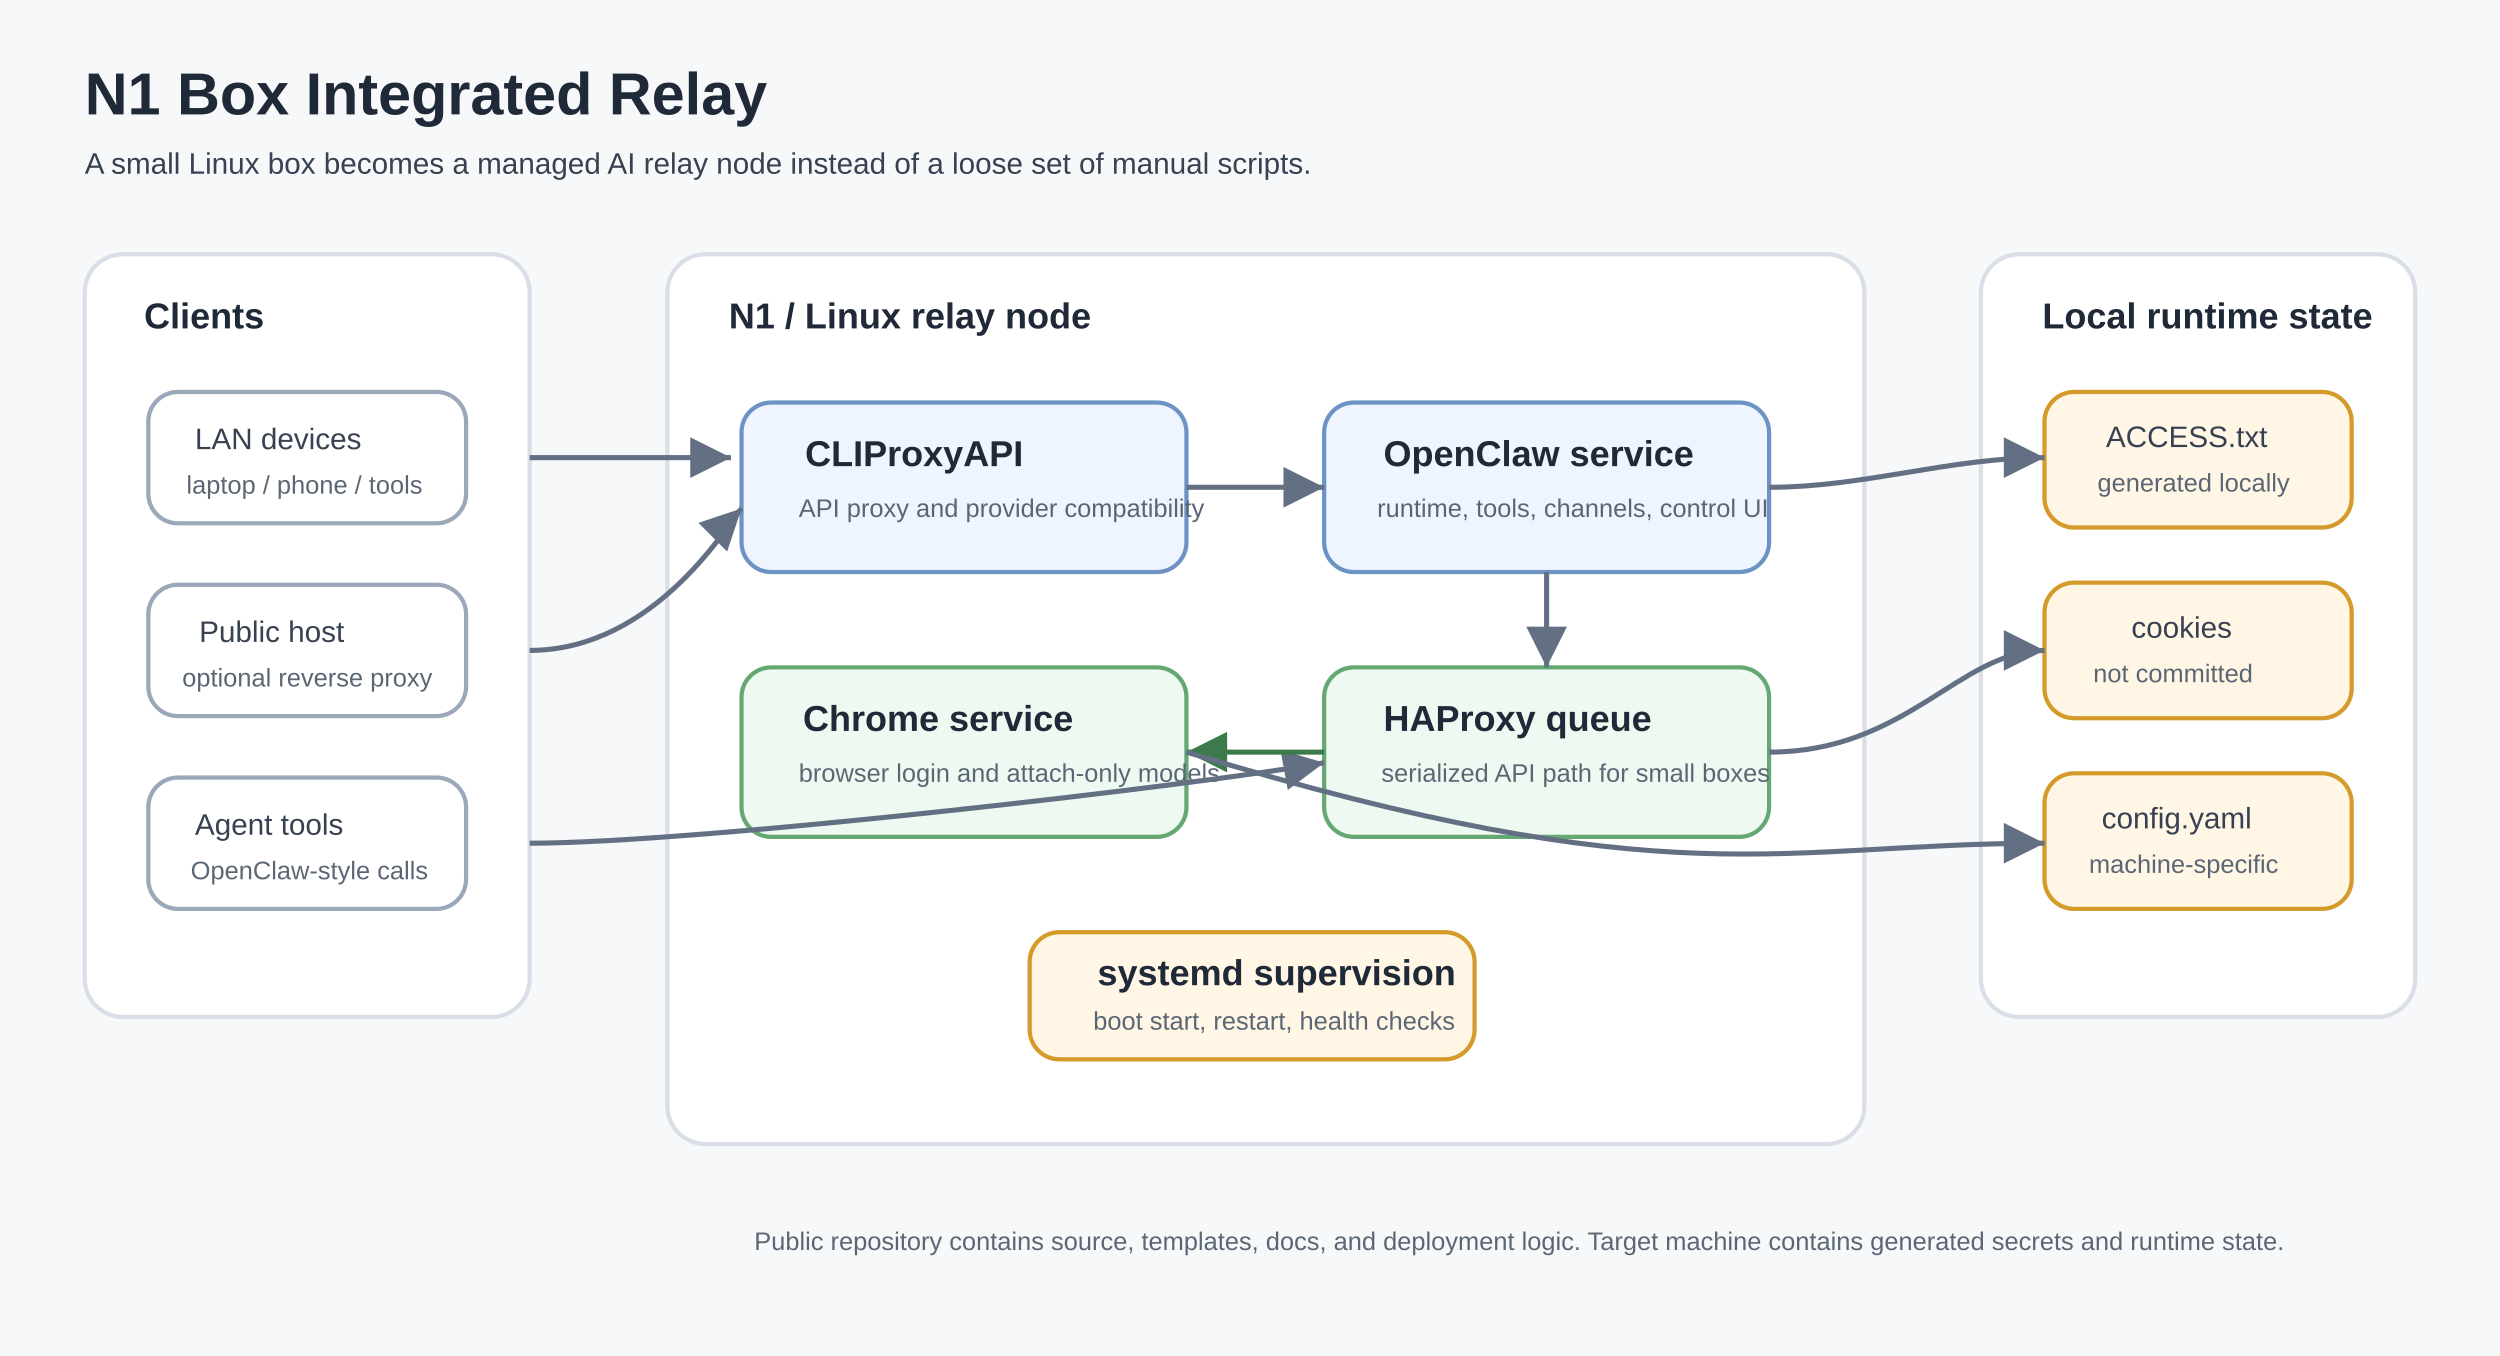
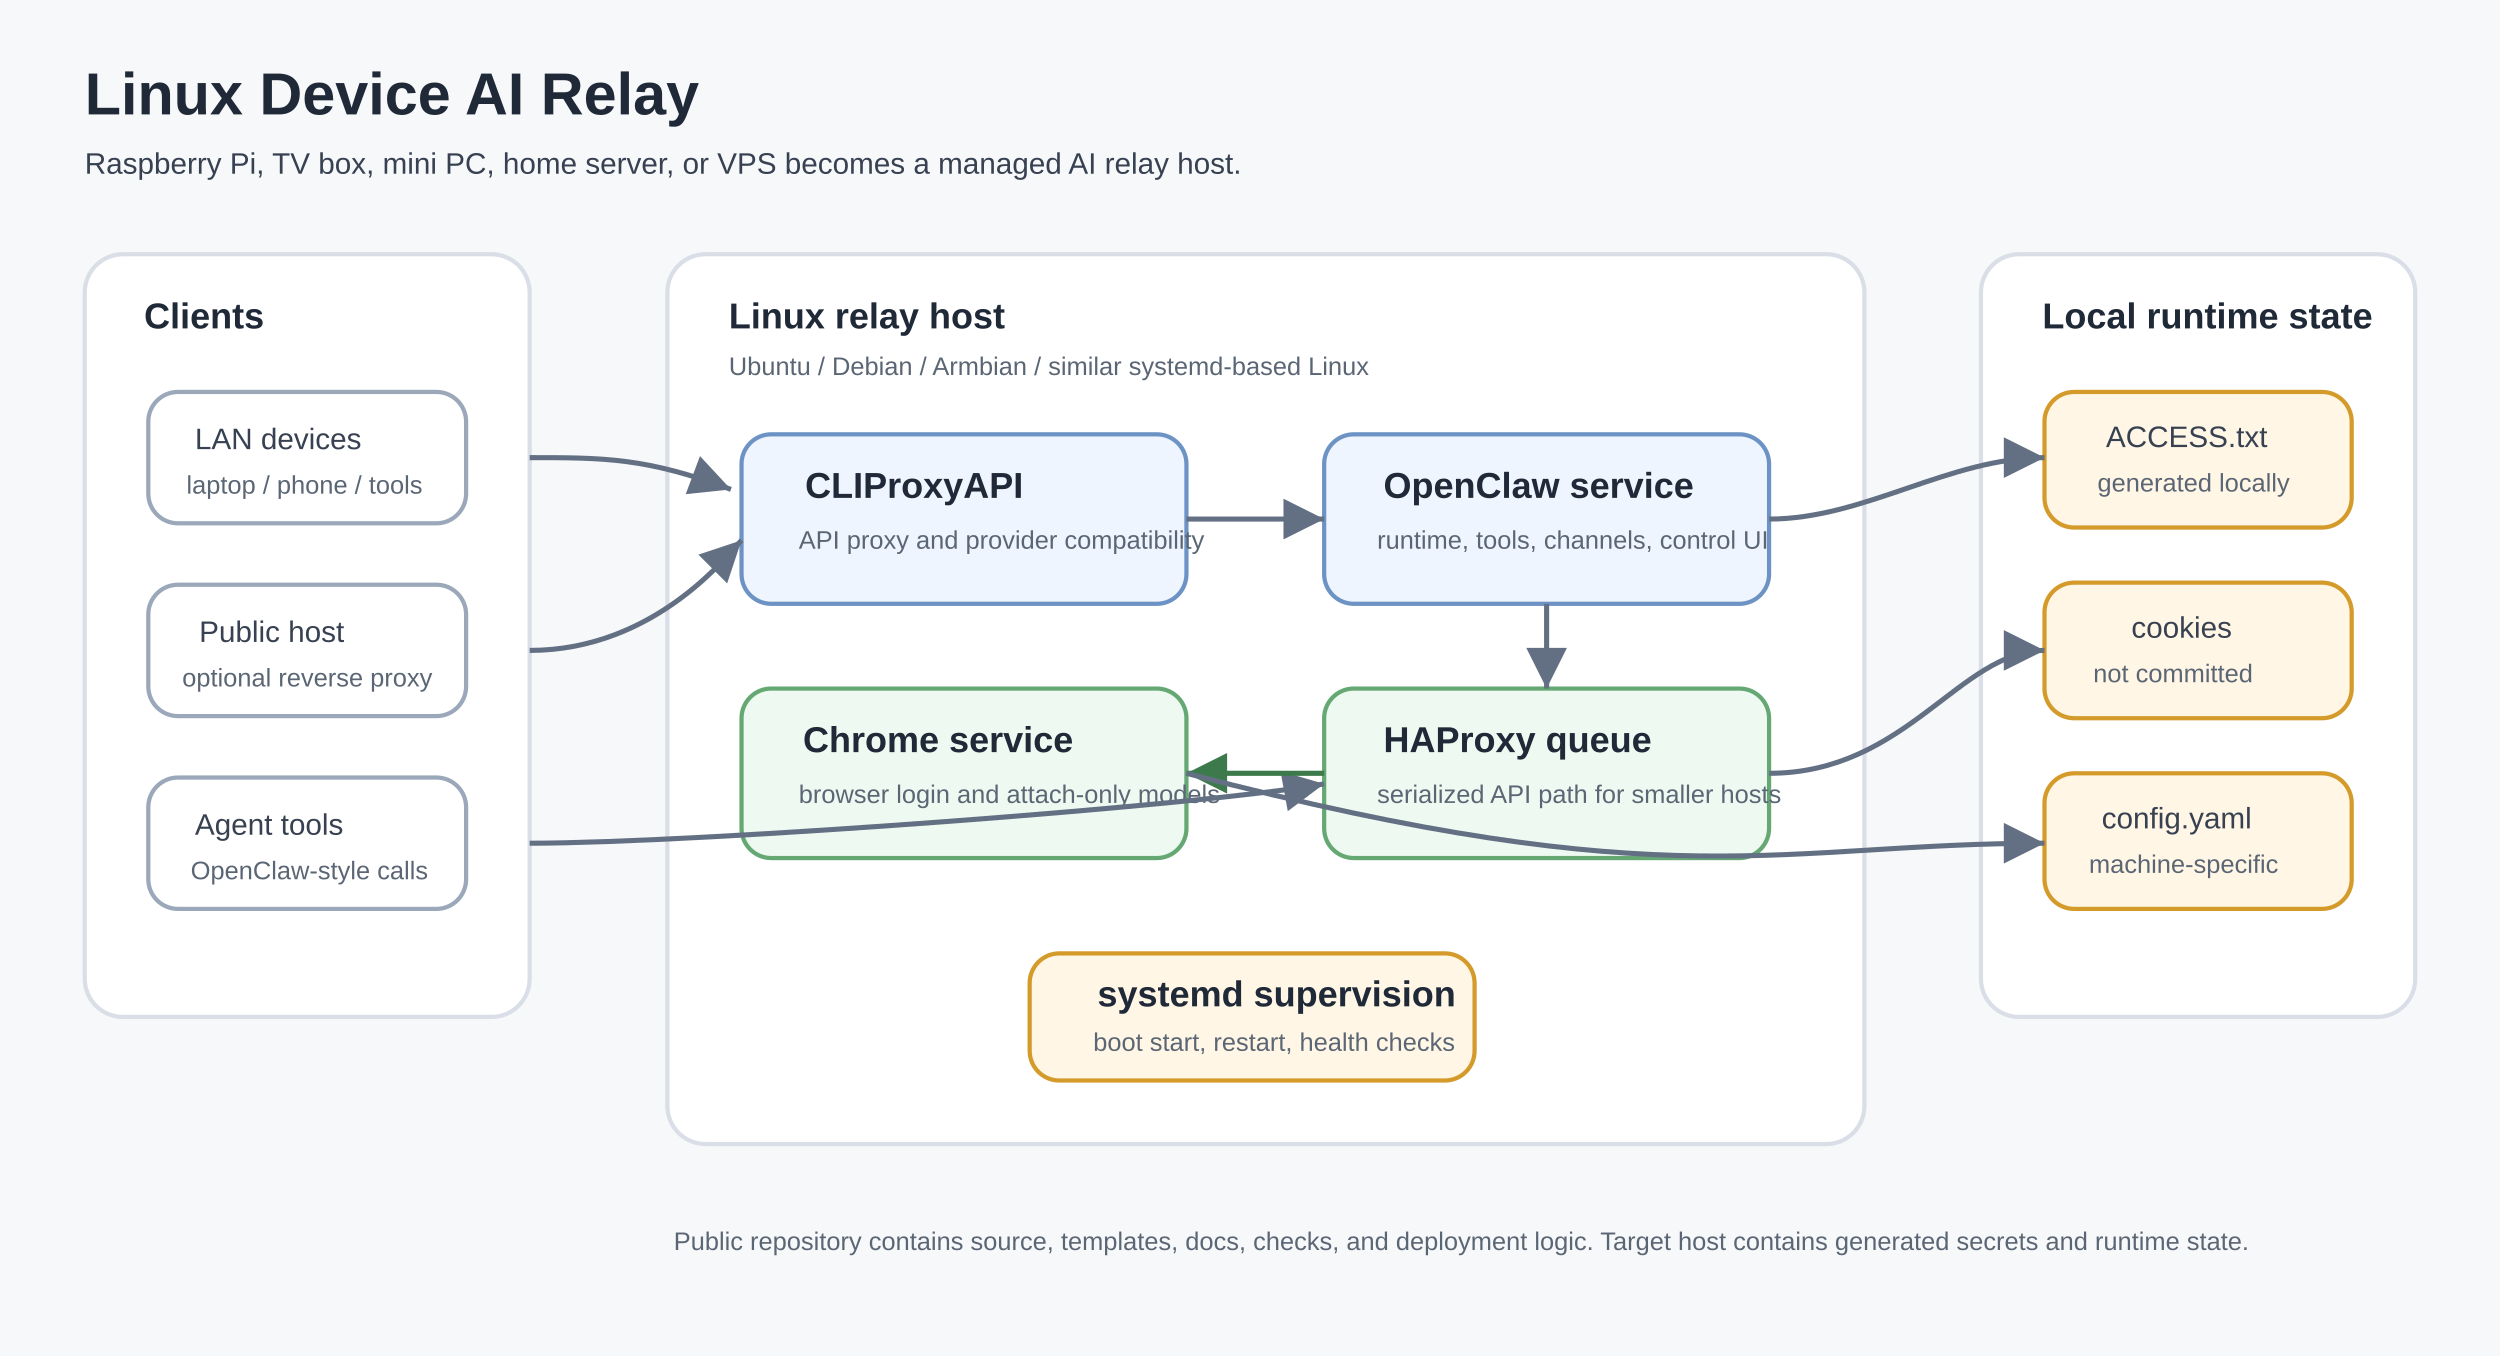
<svg xmlns="http://www.w3.org/2000/svg" width="1180" height="640" viewBox="0 0 1180 640" role="img" aria-labelledby="title desc">
  <defs>
    <style>
      .bg { fill: #f7f8fa; }
      .panel { fill: #ffffff; stroke: #d9dee7; stroke-width: 2; rx: 18; }
      .box { fill: #ffffff; stroke: #9aa8ba; stroke-width: 2; rx: 14; }
      .box2 { fill: #eef5ff; stroke: #6d93c5; stroke-width: 2; rx: 14; }
      .box3 { fill: #eefaf1; stroke: #65a873; stroke-width: 2; rx: 14; }
      .warn { fill: #fff6e5; stroke: #d49a2a; stroke-width: 2; rx: 14; }
      .title { font: 700 28px Arial, sans-serif; fill: #1f2937; }
      .h { font: 700 17px Arial, sans-serif; fill: #1f2937; }
      .t { font: 14px Arial, sans-serif; fill: #374151; }
      .s { font: 12px Arial, sans-serif; fill: #5b6675; }
      .line { stroke: #637083; stroke-width: 2.4; fill: none; marker-end: url(#arrow); }
      .line2 { stroke: #3d7a4b; stroke-width: 2.4; fill: none; marker-end: url(#arrowGreen); }
    </style>
    <marker id="arrow" markerWidth="12" markerHeight="12" refX="10" refY="6" orient="auto">
      <path d="M2,2 L10,6 L2,10 Z" fill="#637083" />
    </marker>
    <marker id="arrowGreen" markerWidth="12" markerHeight="12" refX="10" refY="6" orient="auto">
      <path d="M2,2 L10,6 L2,10 Z" fill="#3d7a4b" />
    </marker>
  </defs>
  <rect class="bg" width="1180" height="640" />
-   <text x="40" y="54" class="title">N1 Box Integrated Relay</text>
-   <text x="40" y="82" class="t">A small Linux box becomes a managed AI relay node instead of a loose set of manual scripts.</text>
+   <text x="40" y="54" class="title">Linux Device AI Relay</text>
+   <text x="40" y="82" class="t">Raspberry Pi, TV box, mini PC, home server, or VPS becomes a managed AI relay host.</text>
  <rect x="40" y="120" width="210" height="360" class="panel" />
  <text x="68" y="155" class="h">Clients</text>
  <rect x="70" y="185" width="150" height="62" class="box" />
  <text x="92" y="212" class="t">LAN devices</text>
  <text x="88" y="233" class="s">laptop / phone / tools</text>
  <rect x="70" y="276" width="150" height="62" class="box" />
  <text x="94" y="303" class="t">Public host</text>
  <text x="86" y="324" class="s">optional reverse proxy</text>
  <rect x="70" y="367" width="150" height="62" class="box" />
  <text x="92" y="394" class="t">Agent tools</text>
  <text x="90" y="415" class="s">OpenClaw-style calls</text>
  <rect x="315" y="120" width="565" height="420" class="panel" />
-   <text x="344" y="155" class="h">N1 / Linux relay node</text>
-   <rect x="350" y="190" width="210" height="80" class="box2" />
-   <text x="380" y="220" class="h">CLIProxyAPI</text>
-   <text x="377" y="244" class="s">API proxy and provider compatibility</text>
-   <rect x="625" y="190" width="210" height="80" class="box2" />
-   <text x="653" y="220" class="h">OpenClaw service</text>
-   <text x="650" y="244" class="s">runtime, tools, channels, control UI</text>
-   <rect x="625" y="315" width="210" height="80" class="box3" />
-   <text x="653" y="345" class="h">HAProxy queue</text>
-   <text x="652" y="369" class="s">serialized API path for small boxes</text>
-   <rect x="350" y="315" width="210" height="80" class="box3" />
-   <text x="379" y="345" class="h">Chrome service</text>
-   <text x="377" y="369" class="s">browser login and attach-only models</text>
-   <rect x="486" y="440" width="210" height="60" class="warn" />
-   <text x="518" y="465" class="h">systemd supervision</text>
-   <text x="516" y="486" class="s">boot start, restart, health checks</text>
+   <text x="344" y="155" class="h">Linux relay host</text>
+   <text x="344" y="177" class="s">Ubuntu / Debian / Armbian / similar systemd-based Linux</text>
+   <rect x="350" y="205" width="210" height="80" class="box2" />
+   <text x="380" y="235" class="h">CLIProxyAPI</text>
+   <text x="377" y="259" class="s">API proxy and provider compatibility</text>
+   <rect x="625" y="205" width="210" height="80" class="box2" />
+   <text x="653" y="235" class="h">OpenClaw service</text>
+   <text x="650" y="259" class="s">runtime, tools, channels, control UI</text>
+   <rect x="625" y="325" width="210" height="80" class="box3" />
+   <text x="653" y="355" class="h">HAProxy queue</text>
+   <text x="650" y="379" class="s">serialized API path for smaller hosts</text>
+   <rect x="350" y="325" width="210" height="80" class="box3" />
+   <text x="379" y="355" class="h">Chrome service</text>
+   <text x="377" y="379" class="s">browser login and attach-only models</text>
+   <rect x="486" y="450" width="210" height="60" class="warn" />
+   <text x="518" y="475" class="h">systemd supervision</text>
+   <text x="516" y="496" class="s">boot start, restart, health checks</text>
  <rect x="935" y="120" width="205" height="360" class="panel" />
  <text x="964" y="155" class="h">Local runtime state</text>
  <rect x="965" y="185" width="145" height="64" class="warn" />
  <text x="994" y="211" class="t">ACCESS.txt</text>
  <text x="990" y="232" class="s">generated locally</text>
  <rect x="965" y="275" width="145" height="64" class="warn" />
  <text x="1006" y="301" class="t">cookies</text>
  <text x="988" y="322" class="s">not committed</text>
  <rect x="965" y="365" width="145" height="64" class="warn" />
  <text x="992" y="391" class="t">config.yaml</text>
  <text x="986" y="412" class="s">machine-specific</text>
-   <path d="M250 216 C285 216 305 216 345 216" class="line" />
-   <path d="M250 307 C310 307 345 245 350 240" class="line" />
-   <path d="M250 398 C330 398 570 370 625 360" class="line" />
-   <path d="M560 230 C590 230 600 230 625 230" class="line" />
-   <path d="M730 270 L730 315" class="line" />
-   <path d="M625 355 C600 355 585 355 560 355" class="line2" />
-   <path d="M835 230 C880 230 920 216 965 216" class="line" />
-   <path d="M835 355 C900 355 925 307 965 307" class="line" />
-   <path d="M560 355 C790 425 840 398 965 398" class="line" />
-   <text x="356" y="590" class="s">Public repository contains source, templates, docs, and deployment logic. Target machine contains generated secrets and runtime state.</text>
+   <path d="M250 216 C285 216 305 216 345 231" class="line" />
+   <path d="M250 307 C310 307 345 260 350 255" class="line" />
+   <path d="M250 398 C330 398 570 380 625 370" class="line" />
+   <path d="M560 245 C590 245 600 245 625 245" class="line" />
+   <path d="M730 285 L730 325" class="line" />
+   <path d="M625 365 C600 365 585 365 560 365" class="line2" />
+   <path d="M835 245 C880 245 920 216 965 216" class="line" />
+   <path d="M835 365 C900 365 925 307 965 307" class="line" />
+   <path d="M560 365 C790 425 840 398 965 398" class="line" />
+   <text x="318" y="590" class="s">Public repository contains source, templates, docs, checks, and deployment logic. Target host contains generated secrets and runtime state.</text>
</svg>
